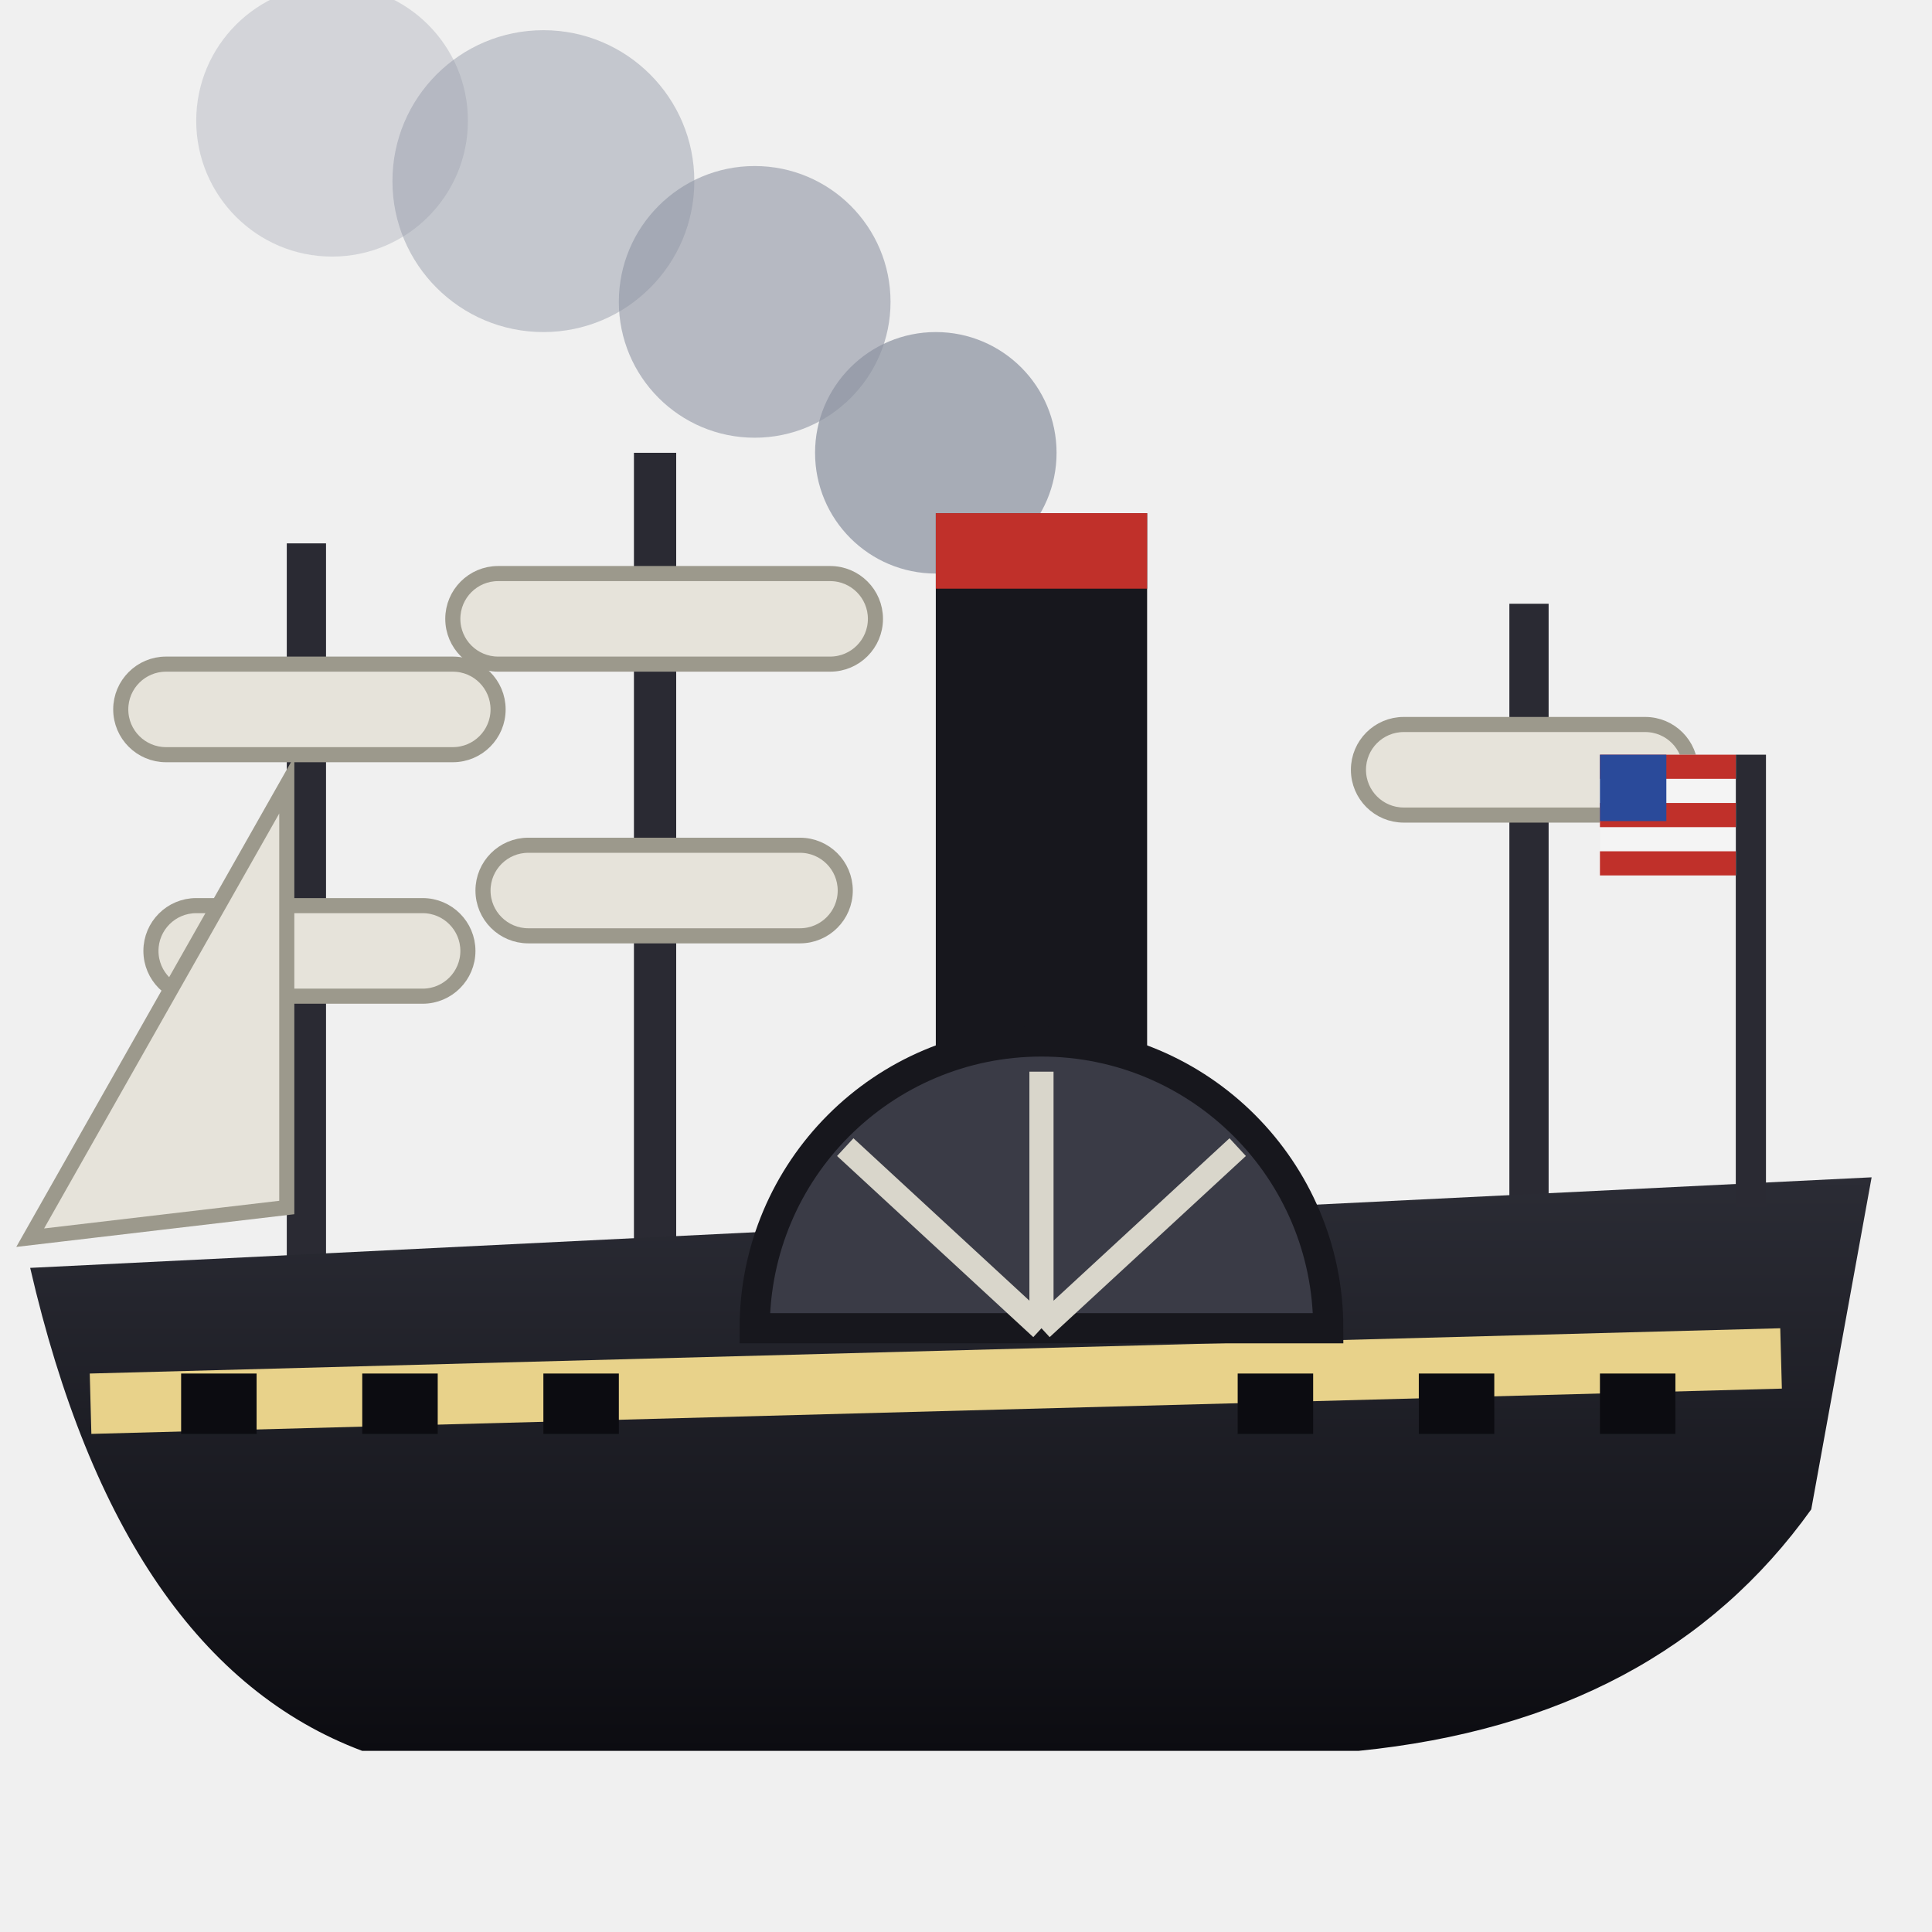
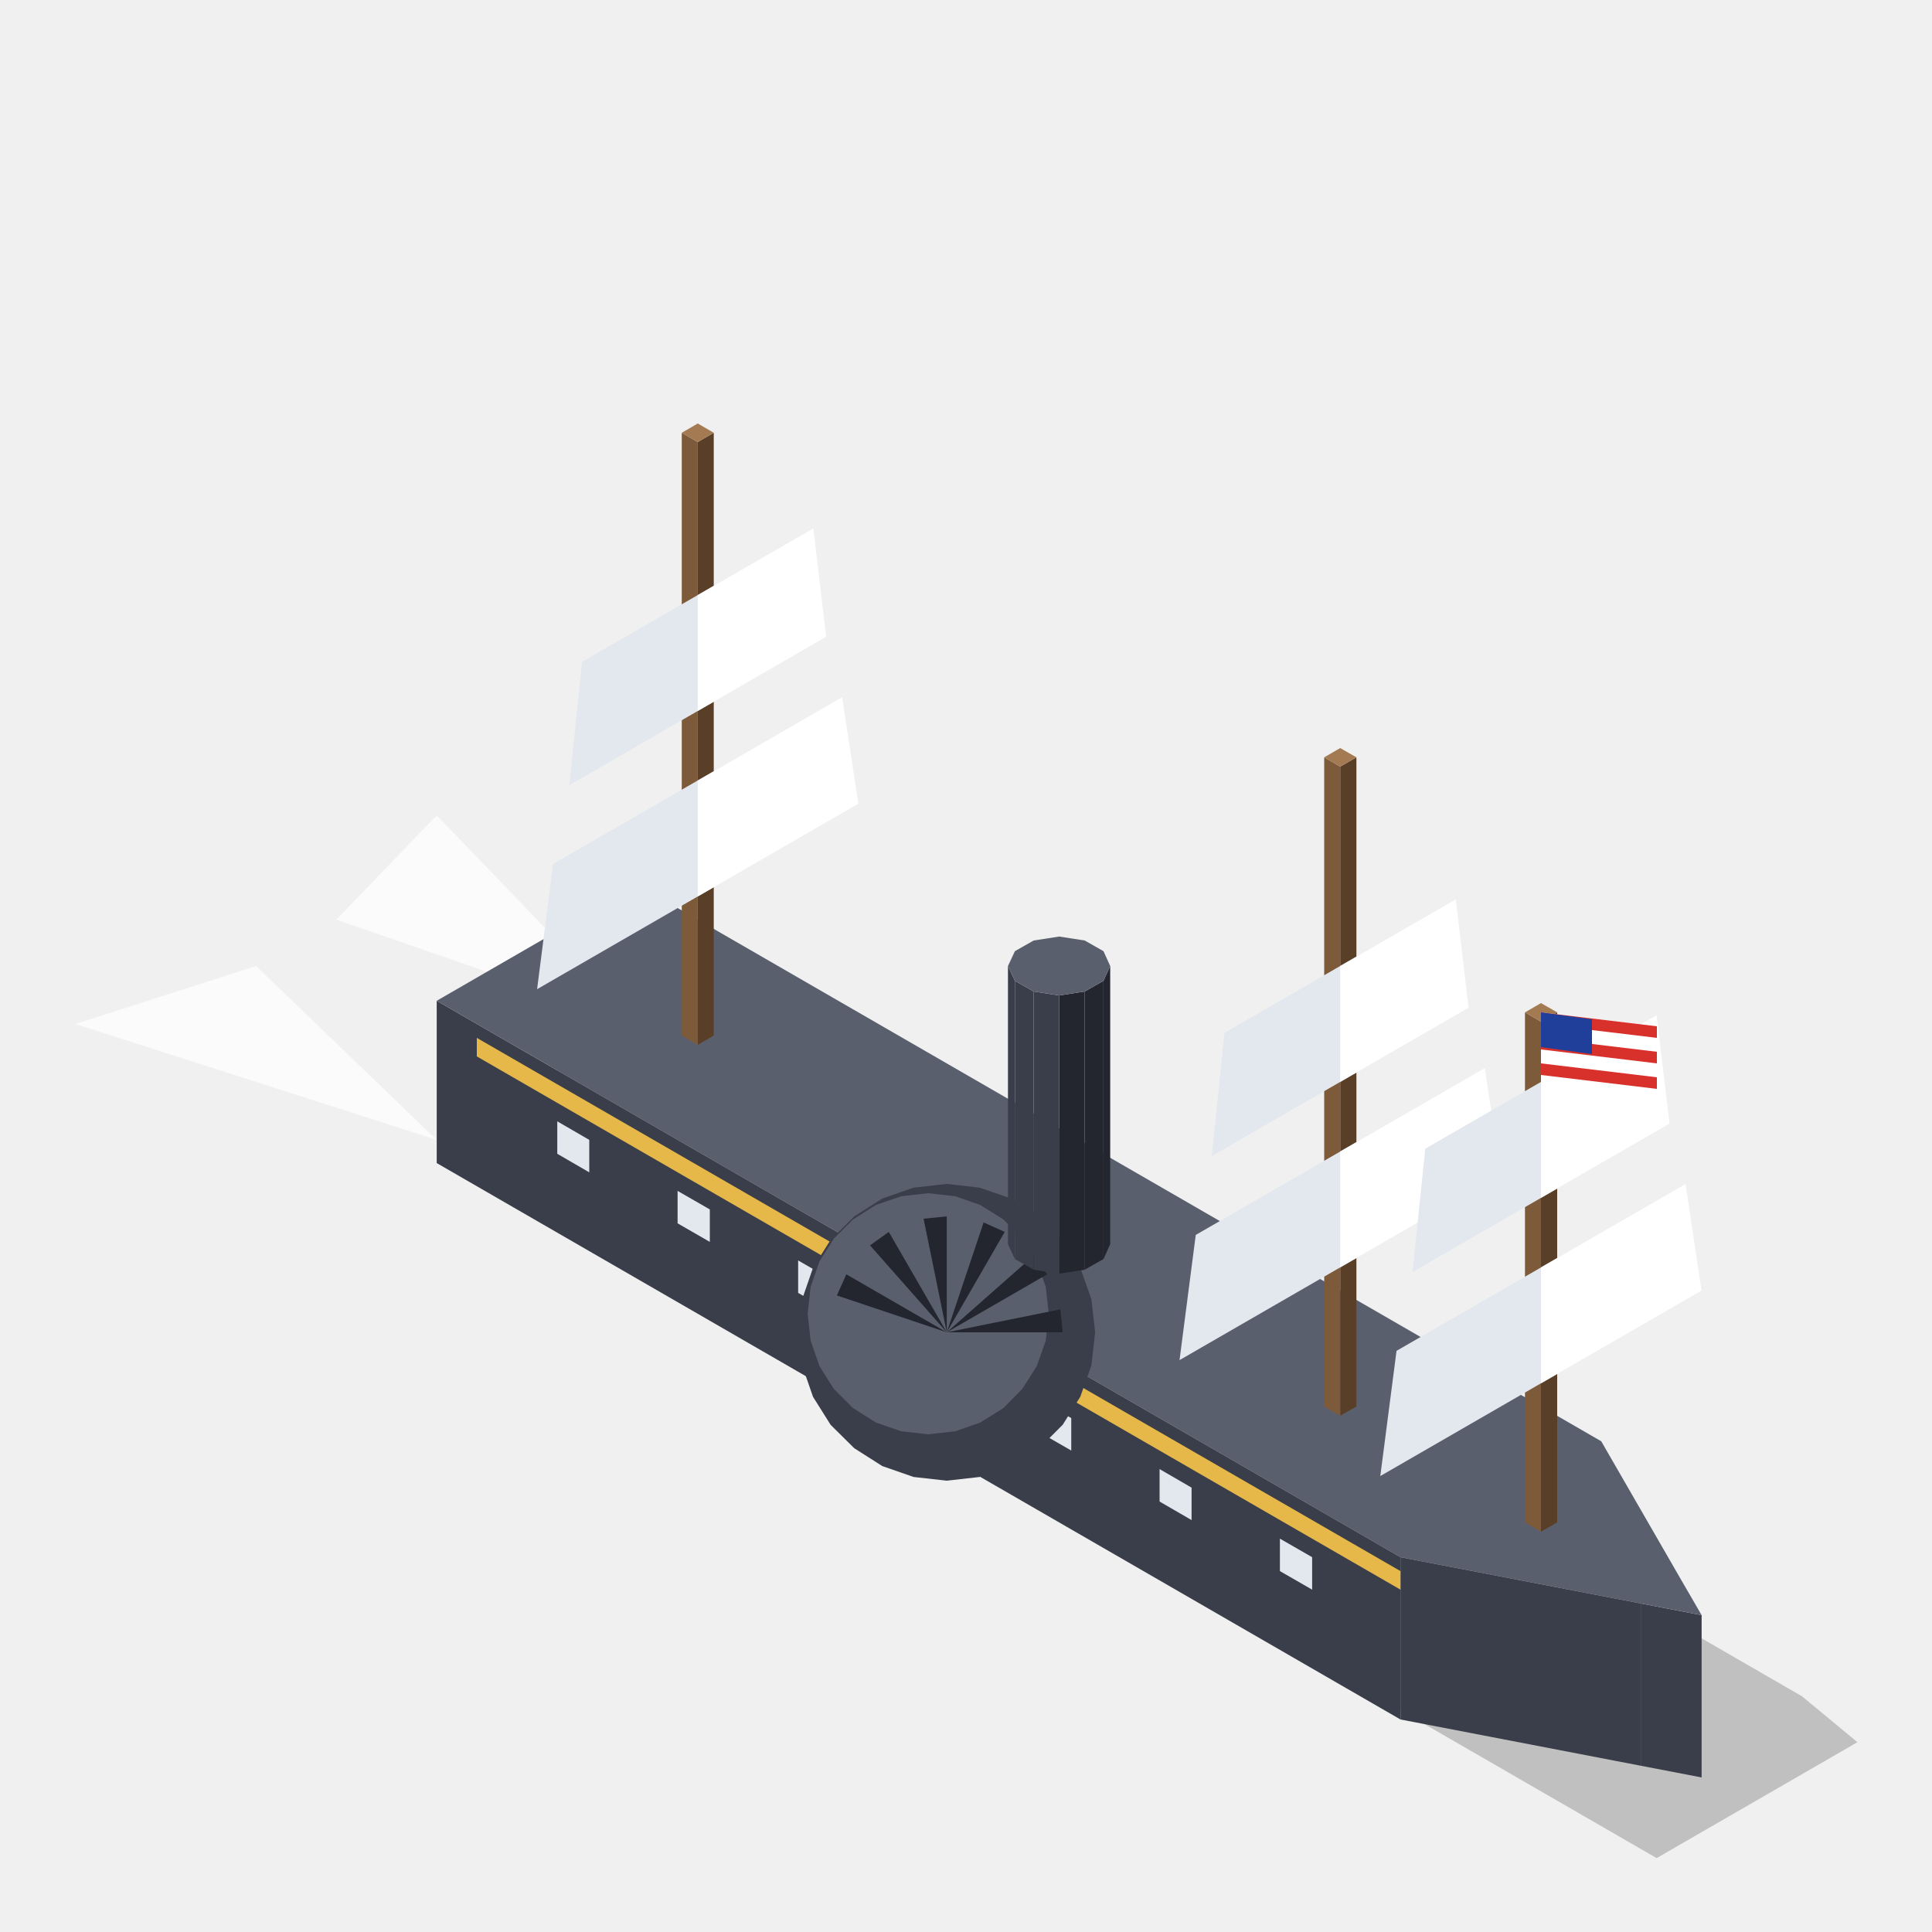
- <svg xmlns="http://www.w3.org/2000/svg" viewBox="0 0 128 128">
-   <defs>
-     <linearGradient id="h" x1="0" y1="0" x2="0" y2="1">
-       <stop offset="0" stop-color="#2b2c35" />
-       <stop offset="1" stop-color="#0c0c11" />
-     </linearGradient>
-   </defs>
-   <g fill="#8f95a3">
-     <circle cx="62" cy="30" r="8" opacity=".75" />
-     <circle cx="50" cy="20" r="9" opacity=".6" />
-     <circle cx="36" cy="12" r="10" opacity=".45" />
-     <circle cx="22" cy="8" r="9" opacity=".3" />
+ <svg xmlns="http://www.w3.org/2000/svg" viewBox="0 0 80 80">
+   <g transform="translate(45.52 58.24) scale(0.96)">
+     <path d="M-28.58 -11.5L-19.92 -16.5L30.31 12.5L32.7 14.48L24.04 19.48L-26.19 -9.52Z" fill="#000000" opacity="0.2" />
+     <path d="M-19.92 -16.5L-28.58 -25.5L-32.91 -21Z" fill="#ffffff" opacity="0.7" />
+     <path d="M-28.58 -11.5L-44.17 -16.5L-36.37 -19Z" fill="#ffffff" opacity="0.7" />
+     <path d="M12.99 13.5L-28.58 -10.5L-28.58 -17.5L12.99 6.5Z" fill="#3a3e4a" />
+     <path d="M23.38 15.5L12.99 13.5L12.99 6.5L23.38 8.5Z" fill="#3a3e4a" />
+     <path d="M25.98 16L23.38 15.5L23.38 8.5L25.98 9Z" fill="#3a3e4a" />
+     <path d="M-19.92 -22.5L21.65 1.5L25.11 7.5L25.98 9L23.38 8.5L12.99 6.5L-28.58 -17.5Z" fill="#5a5f6e" />
+     <path d="M-26.85 -15.1L12.99 7.9L12.99 7.1L-26.85 -15.9Z" fill="#e6b84a" />
+     <path d="M-23.38 -10.9L-22 -10.1L-22 -11.5L-23.38 -12.3Z" fill="#e3e7ee" />
+     <path d="M-18.19 -7.9L-16.8 -7.1L-16.8 -8.5L-18.19 -9.3Z" fill="#e3e7ee" />
+     <path d="M-12.99 -4.9L-11.6 -4.1L-11.6 -5.5L-12.99 -6.3Z" fill="#e3e7ee" />
+     <path d="M-7.79 -1.9L-6.41 -1.1L-6.41 -2.5L-7.79 -3.3Z" fill="#e3e7ee" />
+     <path d="M-2.6 1.1L-1.21 1.9L-1.21 0.5L-2.6 -0.3Z" fill="#e3e7ee" />
+     <path d="M2.6 4.1L3.98 4.9L3.98 3.5L2.6 2.7Z" fill="#e3e7ee" />
+     <path d="M7.79 7.1L9.18 7.9L9.18 6.5L7.79 5.7Z" fill="#e3e7ee" />
+     <path d="M-0.18 -3.2L-0.34 -1.78L-0.82 -0.42L-1.58 0.79L-2.59 1.8L-3.8 2.57L-5.16 3.04L-6.58 3.2L-8.01 3.04L-9.36 2.57L-10.57 1.8L-11.59 0.79L-12.35 -0.42L-12.82 -1.78L-12.98 -3.2L-12.82 -4.62L-12.35 -5.98L-11.59 -7.19L-10.57 -8.2L-9.36 -8.97L-8.01 -9.44L-6.58 -9.6L-5.16 -9.44L-3.8 -8.97L-2.59 -8.2L-1.58 -7.19L-0.82 -5.98L-0.34 -4.62Z" fill="#3a3e4a" />
+     <path d="M-2.18 -4L-2.31 -2.84L-2.7 -1.74L-3.32 -0.76L-4.14 0.07L-5.13 0.69L-6.22 1.07L-7.38 1.2L-8.54 1.07L-9.64 0.69L-10.62 0.07L-11.45 -0.76L-12.07 -1.74L-12.45 -2.84L-12.58 -4L-12.45 -5.16L-12.07 -6.26L-11.45 -7.24L-10.62 -8.07L-9.64 -8.69L-8.54 -9.07L-7.38 -9.2L-6.22 -9.07L-5.13 -8.69L-4.14 -8.07L-3.32 -7.24L-2.7 -6.26L-2.31 -5.16Z" fill="#5a5f6e" />
+     <path d="M-6.58 -3.2L-1.58 -3.2L-1.68 -4.19Z" fill="#23262e" />
+     <path d="M-6.58 -3.2L-2.25 -5.7L-2.83 -6.51Z" fill="#23262e" />
+     <path d="M-6.58 -3.2L-4.08 -7.53L-4.99 -7.94Z" fill="#23262e" />
+     <path d="M-6.58 -3.2L-6.58 -8.2L-7.58 -8.1Z" fill="#23262e" />
+     <path d="M-6.58 -3.2L-9.08 -7.53L-9.89 -6.95Z" fill="#23262e" />
+     <path d="M-6.58 -3.2L-10.91 -5.7L-11.32 -4.79Z" fill="#23262e" />
+     <path d="M0.47 -7L0.18 -6.36L0.18 -18.36L0.47 -19Z" fill="#23262e" />
+     <path d="M-3.64 -6.36L-3.94 -7L-3.94 -19L-3.64 -18.36Z" fill="#3a3e4a" />
+     <path d="M0.18 -6.36L-0.63 -5.9L-0.63 -17.9L0.18 -18.36Z" fill="#23262e" />
+     <path d="M-2.83 -5.9L-3.64 -6.36L-3.64 -18.36L-2.83 -17.9Z" fill="#3a3e4a" />
+     <path d="M-0.63 -5.9L-1.73 -5.73L-1.73 -17.73L-0.63 -17.9Z" fill="#23262e" />
+     <path d="M-1.73 -5.73L-2.83 -5.9L-2.83 -17.9L-1.73 -17.73Z" fill="#3a3e4a" />
+     <path d="M-0.63 -17.9L-1.73 -17.73L-2.83 -17.9L-3.64 -18.36L-3.94 -19L-3.64 -19.64L-2.83 -20.1L-1.73 -20.27L-0.63 -20.1L0.18 -19.64L0.47 -19L0.18 -18.36Z" fill="#5a5f6e" />
+     <circle cx="-1.73" cy="-20.00" r="2.00" fill="#7c858f" opacity="0">
+       <animate attributeName="opacity" values="0;0.8;0" dur="3s" begin="0.0s" repeatCount="indefinite" />
+       <animateTransform attributeName="transform" type="translate" values="0 0;3.6 -12.0" dur="3s" begin="0.0s" repeatCount="indefinite" />
+     </circle>
+     <circle cx="-1.73" cy="-20.50" r="2.40" fill="#7c858f" opacity="0">
+       <animate attributeName="opacity" values="0;0.8;0" dur="3s" begin="0.75s" repeatCount="indefinite" />
+       <animateTransform attributeName="transform" type="translate" values="0 0;3.6 -12.0" dur="3s" begin="0.75s" repeatCount="indefinite" />
+     </circle>
+     <circle cx="-1.73" cy="-21.00" r="2.80" fill="#7c858f" opacity="0">
+       <animate attributeName="opacity" values="0;0.8;0" dur="3s" begin="1.5s" repeatCount="indefinite" />
+       <animateTransform attributeName="transform" type="translate" values="0 0;3.6 -12.0" dur="3s" begin="1.5s" repeatCount="indefinite" />
+     </circle>
+     <circle cx="-1.73" cy="-21.50" r="3.20" fill="#7c858f" opacity="0">
+       <animate attributeName="opacity" values="0;0.8;0" dur="3s" begin="2.25s" repeatCount="indefinite" />
+       <animateTransform attributeName="transform" type="translate" values="0 0;3.6 -12.0" dur="3s" begin="2.25s" repeatCount="indefinite" />
+     </circle>
+     <path d="M-16.63 -16L-17.32 -15.6L-17.32 -41.6L-16.63 -42Z" fill="#5a3f28" />
+     <path d="M-18.01 -16L-17.32 -15.6L-17.32 -41.6L-18.01 -42Z" fill="#7d5a3a" />
+     <path d="M-17.32 -42.4L-16.63 -42L-17.32 -41.6L-18.01 -42Z" fill="#a37a52" />
+     <path d="M-10.39 -26L-24.25 -18L-23.56 -23.4L-11.09 -30.6Z" fill="#e3e7ee" />
+     <path d="M-10.39 -26L-17.32 -22L-17.32 -27L-11.09 -30.6Z" fill="#ffffff" />
+     <path d="M-11.78 -33.2L-22.86 -26.8L-22.31 -32.12L-12.33 -37.88Z" fill="#e3e7ee" />
+     <path d="M-11.78 -33.2L-17.32 -30L-17.32 -35L-12.33 -37.88Z" fill="#ffffff" />
+     <path d="M11.09 0L10.39 0.4L10.39 -27.6L11.09 -28Z" fill="#5a3f28" />
+     <path d="M9.7 0L10.39 0.4L10.39 -27.6L9.7 -28Z" fill="#7d5a3a" />
+     <path d="M10.39 -28.4L11.09 -28L10.39 -27.6L9.7 -28Z" fill="#a37a52" />
+     <path d="M17.32 -10L3.46 -2L4.16 -7.4L16.63 -14.6Z" fill="#e3e7ee" />
+     <path d="M17.32 -10L10.39 -6L10.39 -11L16.63 -14.6Z" fill="#ffffff" />
+     <path d="M15.93 -17.2L4.85 -10.8L5.4 -16.12L15.38 -21.88Z" fill="#e3e7ee" />
+     <path d="M15.93 -17.2L10.39 -14L10.39 -19L15.38 -21.88Z" fill="#ffffff" />
+     <path d="M19.75 5L19.05 5.4L19.05 -16.6L19.75 -17Z" fill="#5a3f28" />
+     <path d="M18.36 5L19.05 5.4L19.05 -16.6L18.36 -17Z" fill="#7d5a3a" />
+     <path d="M19.05 -17.4L19.75 -17L19.05 -16.6L18.36 -17Z" fill="#a37a52" />
+     <path d="M25.98 -5L12.12 3L12.82 -2.4L25.29 -9.6Z" fill="#e3e7ee" />
+     <path d="M25.98 -5L19.05 -1L19.05 -6L25.29 -9.6Z" fill="#ffffff" />
+     <path d="M24.6 -12.2L13.51 -5.8L14.06 -11.12L24.04 -16.88Z" fill="#e3e7ee" />
+     <path d="M24.6 -12.2L19.05 -9L19.05 -14L24.04 -16.88Z" fill="#ffffff" />
+     <path d="M19.05 -17L24.05 -16.4L24.05 -13.4L19.05 -14Z" fill="#ffffff" />
+     <path d="M19.05 -17L24.05 -16.4L24.05 -15.9L19.05 -16.5Z" fill="#d8302a" />
+     <path d="M19.05 -15.9L24.05 -15.3L24.05 -14.8L19.05 -15.4Z" fill="#d8302a" />
+     <path d="M19.05 -14.8L24.05 -14.2L24.05 -13.7L19.05 -14.3Z" fill="#d8302a" />
+     <path d="M19.05 -17L21.25 -16.7L21.25 -15.2L19.05 -15.5Z" fill="#1f3f9a" />
  </g>
-   <g fill="#2a2a33">
-     <rect x="19" y="36" width="2.6" height="48" />
-     <rect x="42" y="30" width="2.8" height="54" />
-     <rect x="100" y="40" width="2.6" height="42" />
-   </g>
-   <g fill="#e6e3da" stroke="#9c998c" stroke-width="1">
-     <rect x="8" y="44" width="25" height="6" rx="3" />
-     <rect x="10" y="60" width="21" height="6" rx="3" />
-     <rect x="30" y="38" width="28" height="6" rx="3" />
-     <rect x="32" y="56" width="24" height="6" rx="3" />
-     <rect x="90" y="48" width="22" height="6" rx="3" />
-   </g>
-   <path d="M2 82 L19 52 L19 80Z" fill="#e6e3da" stroke="#9c998c" stroke-width="1" />
-   <rect x="62" y="34" width="14" height="48" fill="#17171d" />
-   <rect x="62" y="34" width="14" height="5" fill="#c0302a" />
-   <path d="M2 84 L124 78 L120 100 Q110 114 90 116 L24 116 Q8 110 2 84Z" fill="url(#h)" />
-   <path d="M6 93 L118 90" stroke="#e8d28a" stroke-width="4" />
-   <g fill="#0c0c11">
-     <rect x="12" y="91" width="5" height="4" />
-     <rect x="24" y="91" width="5" height="4" />
-     <rect x="36" y="91" width="5" height="4" />
-     <rect x="82" y="91" width="5" height="4" />
-     <rect x="94" y="91" width="5" height="4" />
-     <rect x="106" y="91" width="5" height="4" />
-   </g>
-   <path d="M50 88 A19 19 0 0 1 88 88Z" fill="#3a3b46" stroke="#17171d" stroke-width="2" />
-   <g stroke="#d9d6cb" stroke-width="1.6">
-     <path d="M69 88 L69 71 M69 88 L56 76 M69 88 L82 76" />
-   </g>
-   <rect x="115" y="50" width="2" height="30" fill="#2a2a33" />
-   <rect x="106" y="50" width="9" height="8" fill="#f4f4f4" />
-   <g fill="#c0302a">
-     <rect x="106" y="50" width="9" height="1.6" />
-     <rect x="106" y="53.2" width="9" height="1.6" />
-     <rect x="106" y="56.4" width="9" height="1.6" />
-   </g>
-   <rect x="106" y="50" width="4.4" height="4.4" fill="#2a4a9a" />
</svg>
